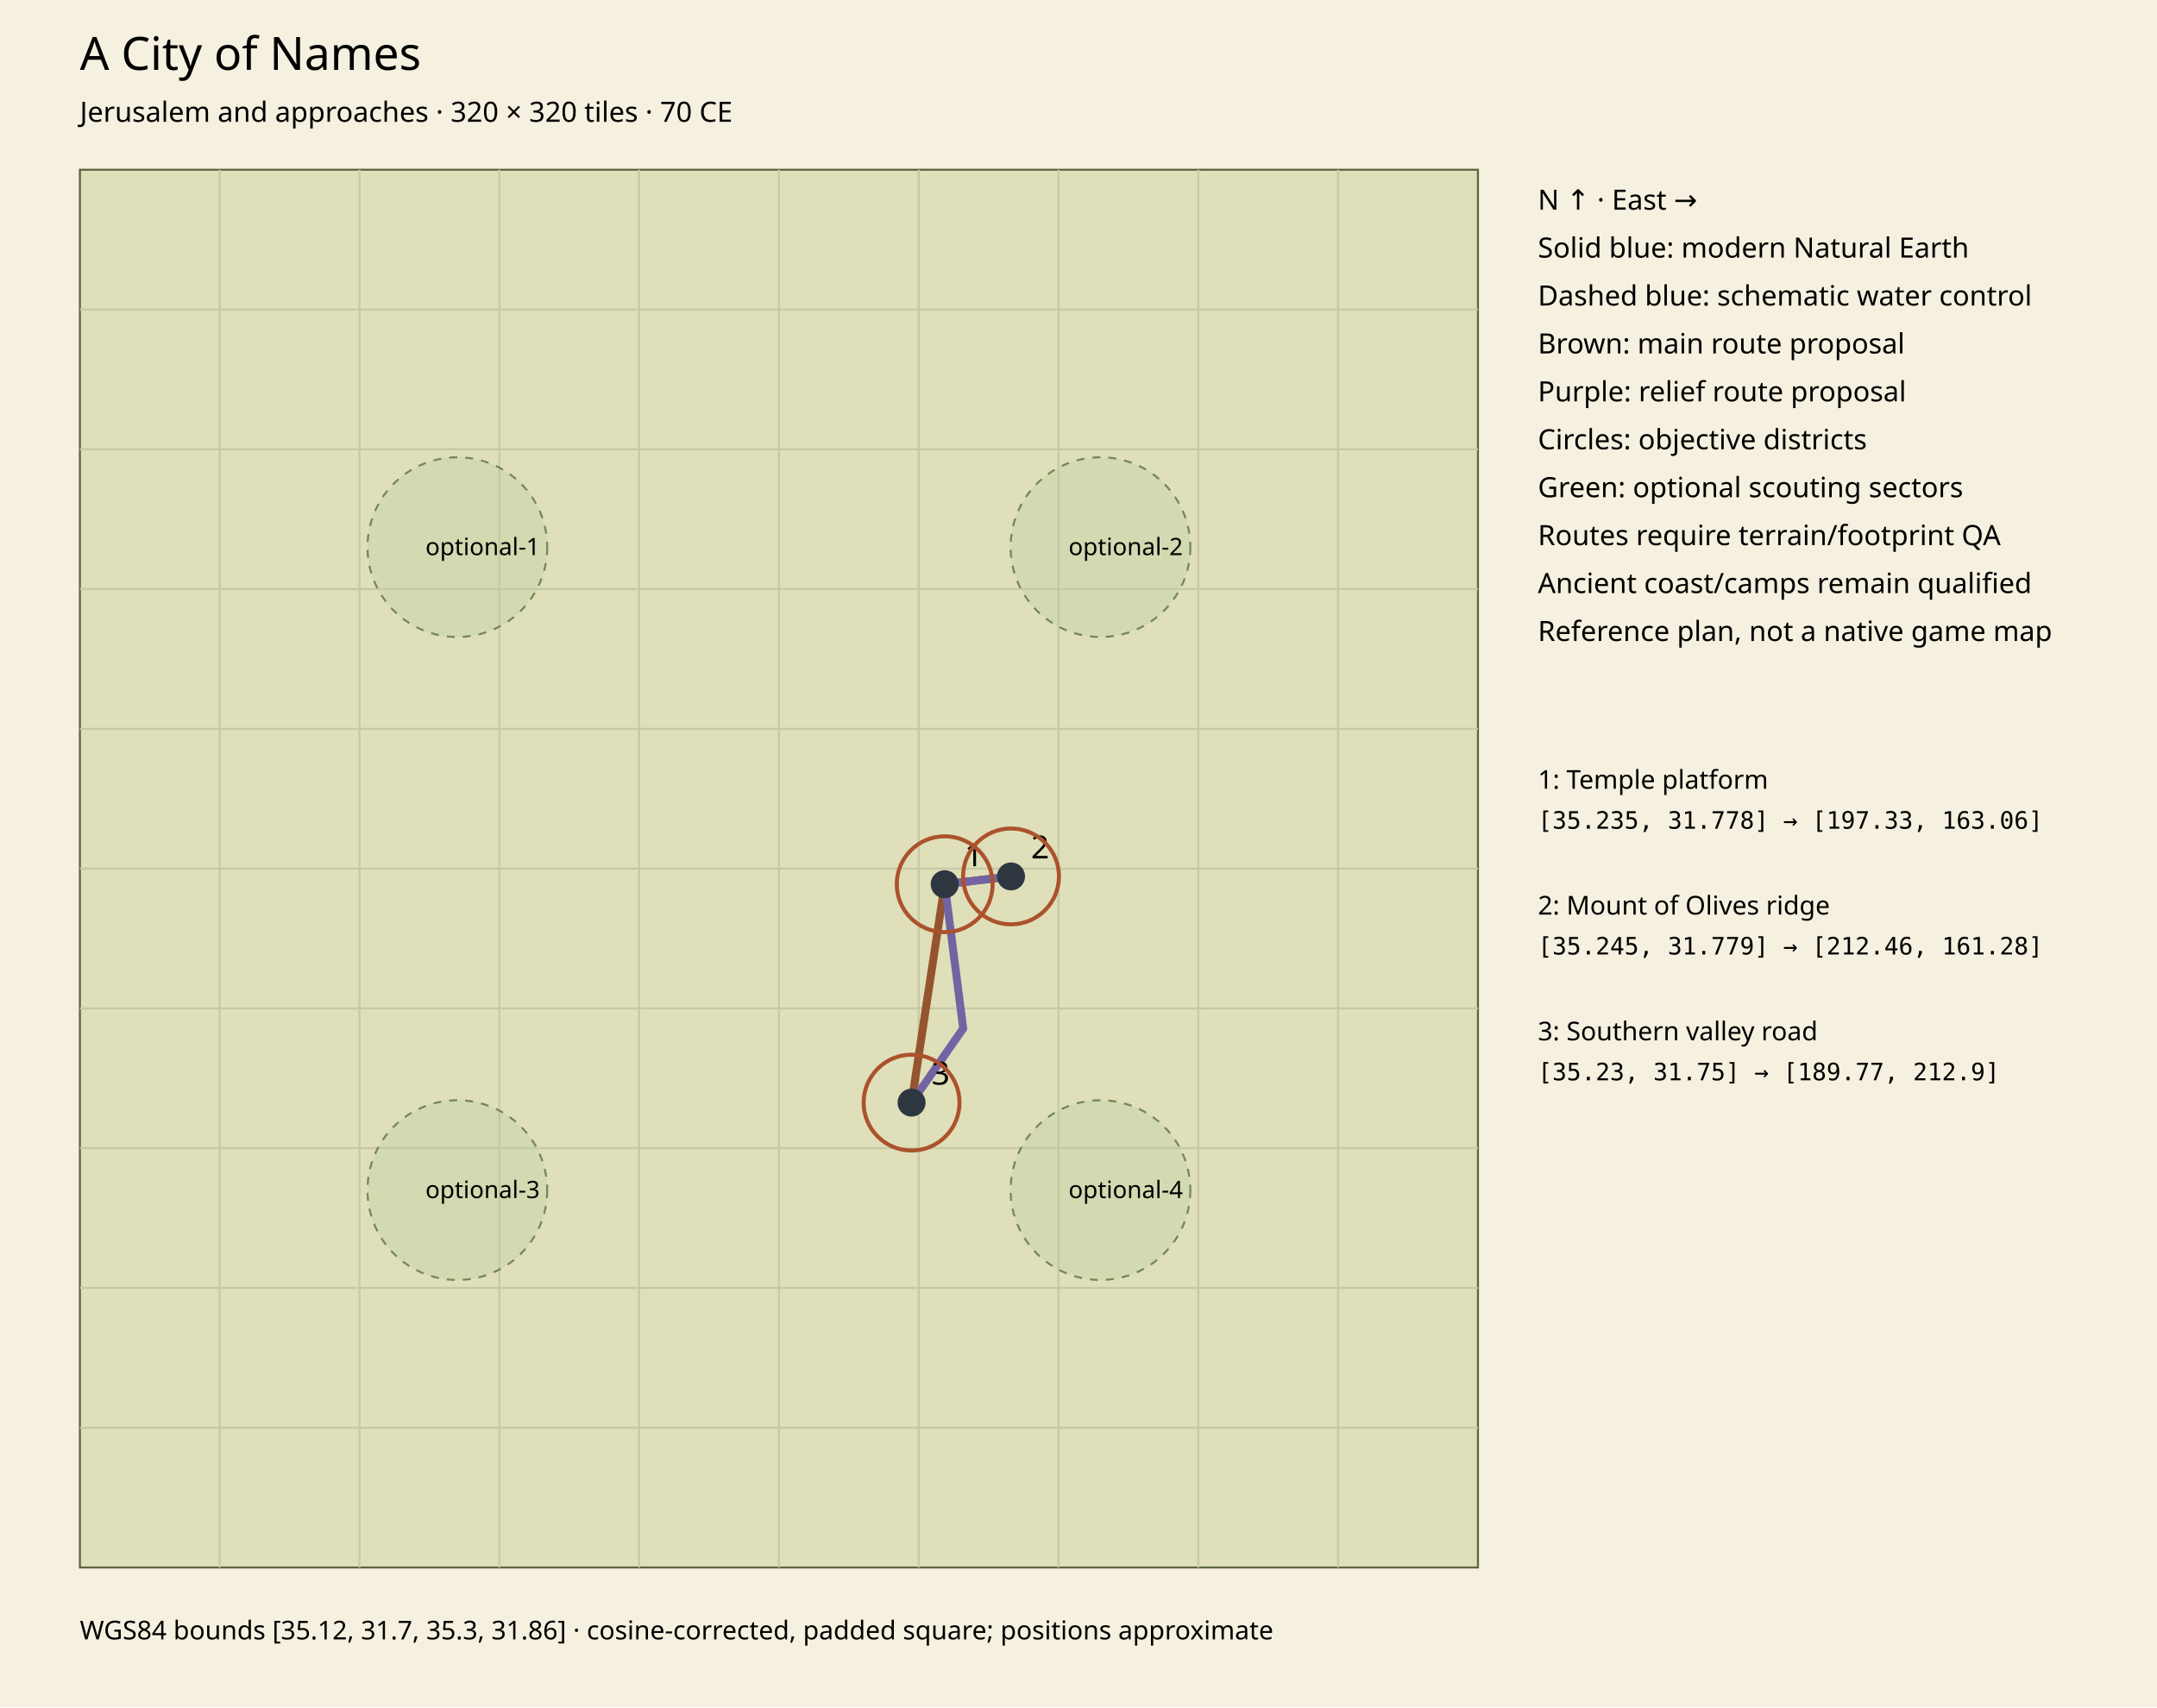
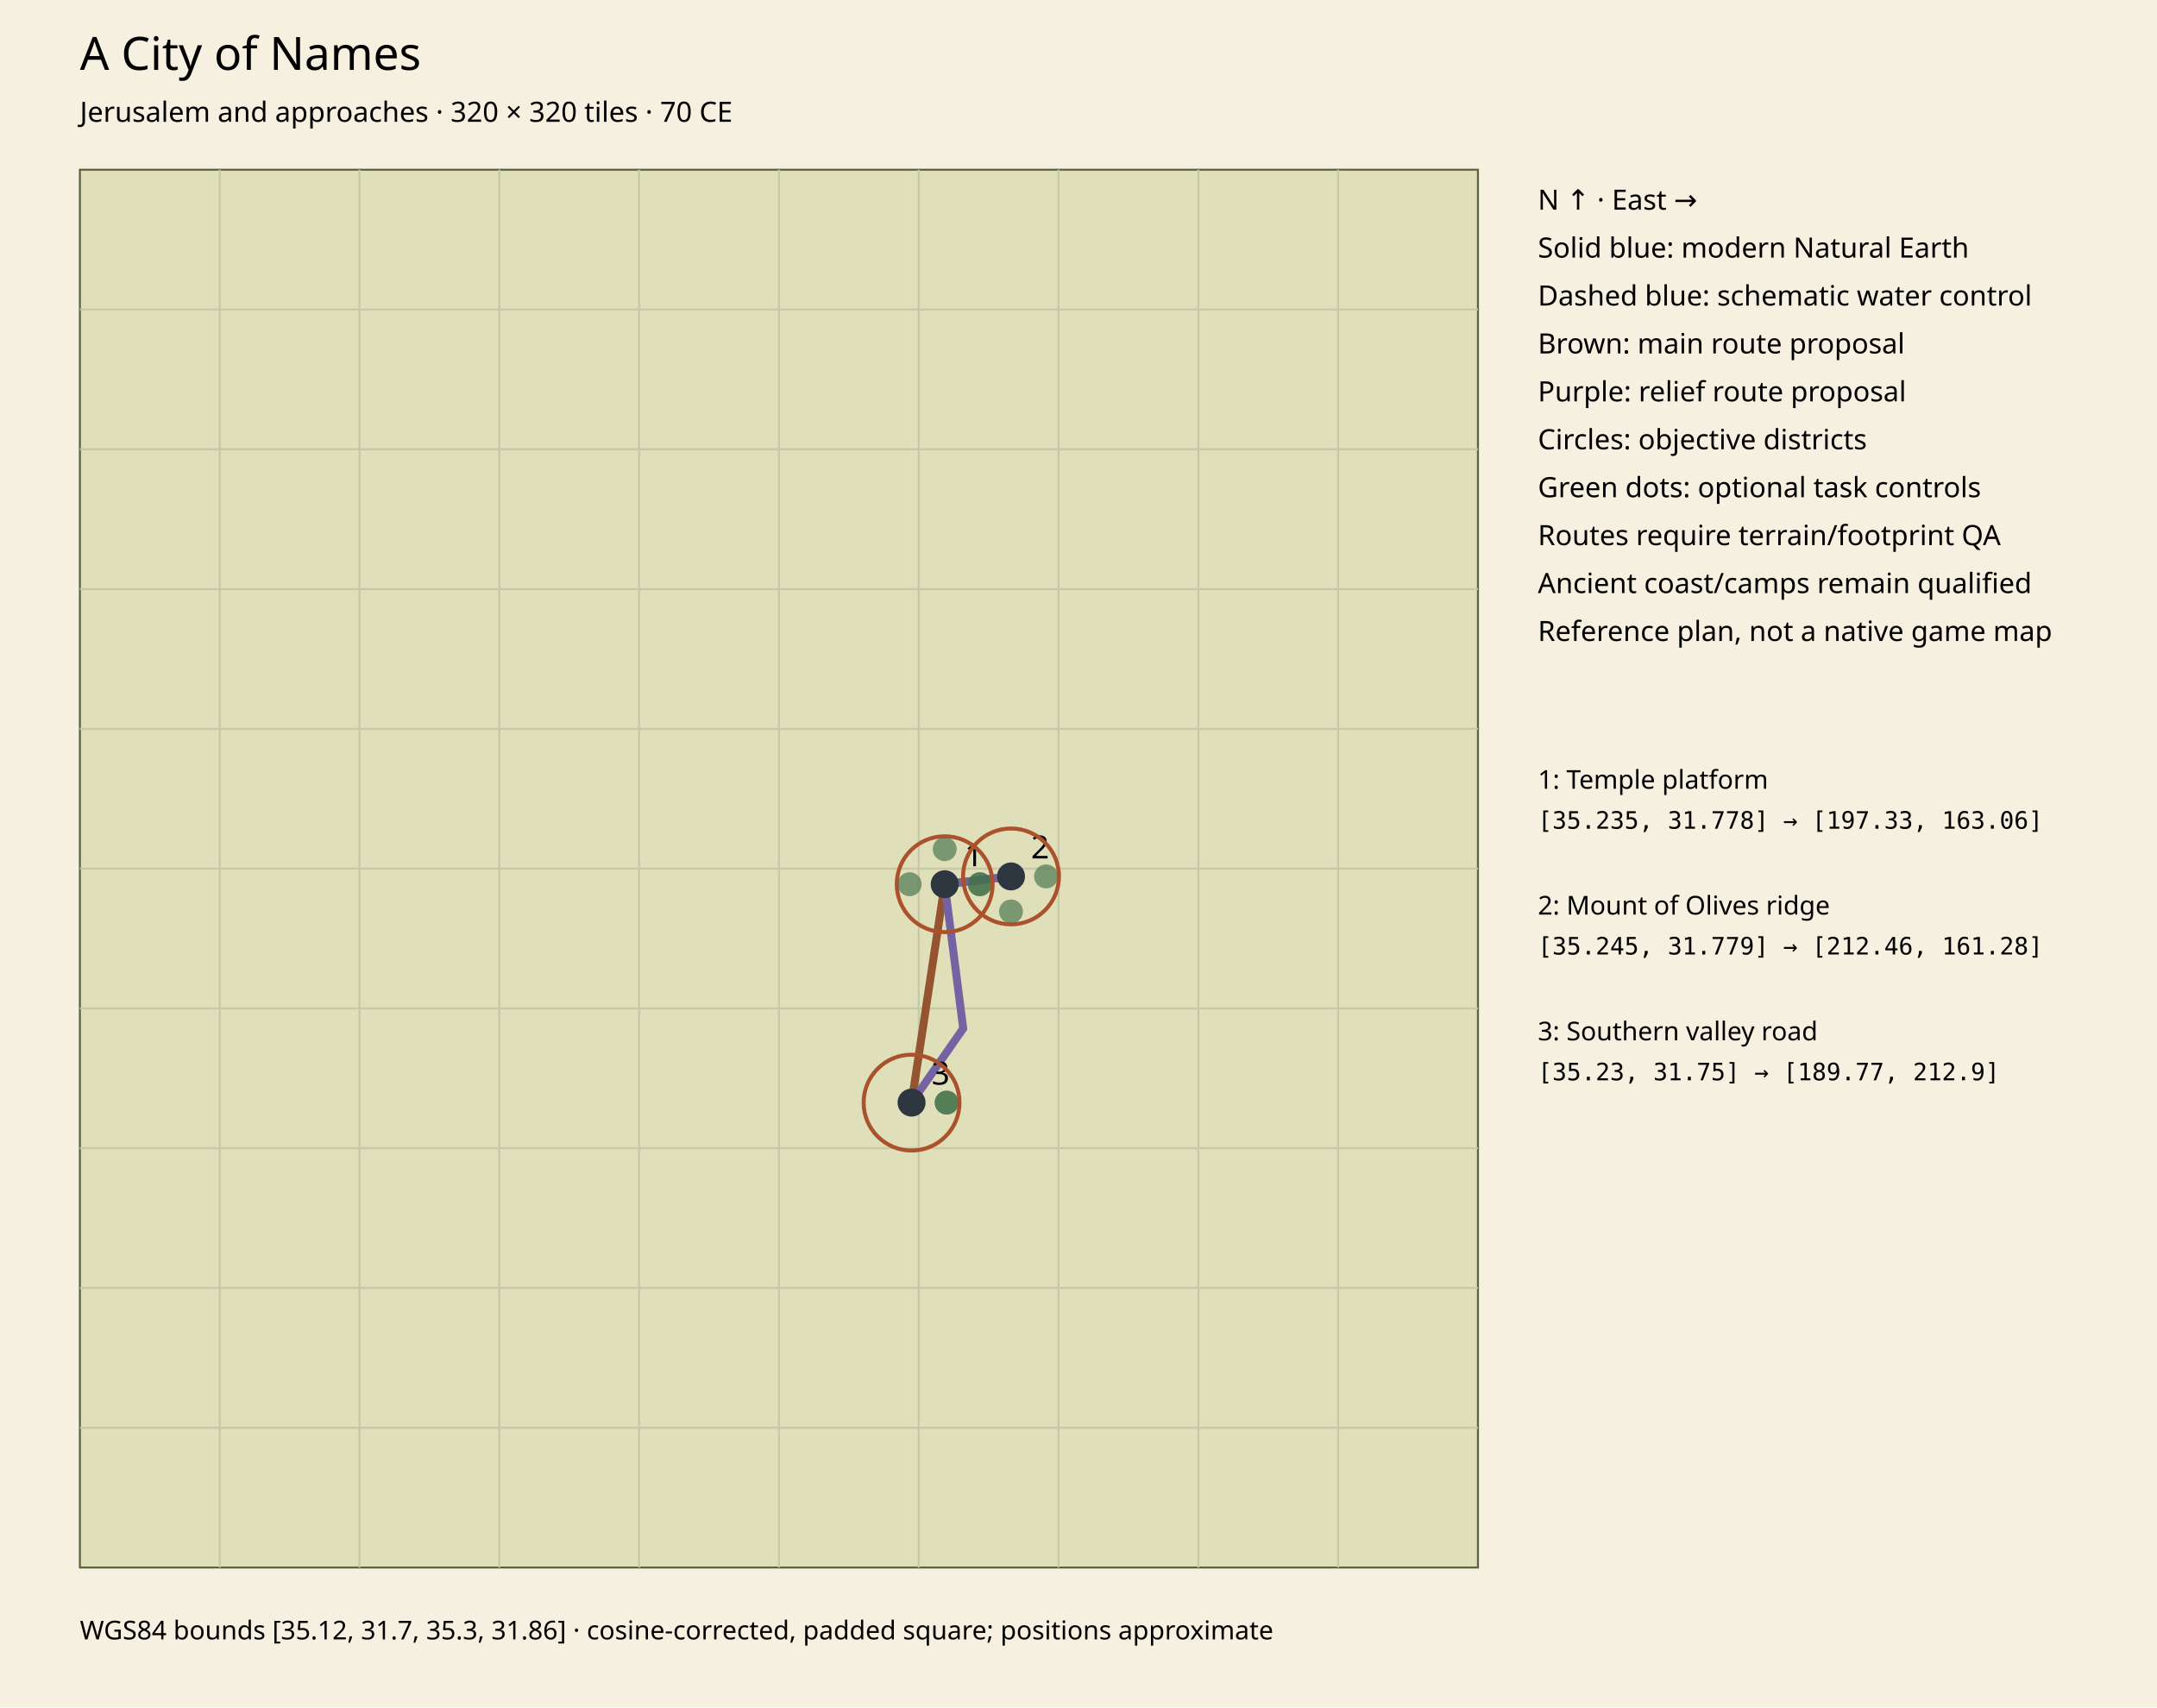
<svg xmlns="http://www.w3.org/2000/svg" viewBox="0 0 1080 855" role="img" aria-label="A City of Names: geographic design controls">
  <rect width="1080" height="855" fill="#f5f0df" />
  <text x="40" y="35" font-family="sans-serif" font-size="23">A City of Names</text>
  <text x="40" y="61" font-family="sans-serif" font-size="14">Jerusalem and approaches · 320 × 320 tiles · 70 CE</text>
  <rect x="40" y="85" width="700" height="700" fill="#dfdfba" stroke="#5c6542" />
  <path d="M 110 85 V785 M40 155 H740" stroke="#c7c8a7" fill="none" />
  <path d="M 180 85 V785 M40 225 H740" stroke="#c7c8a7" fill="none" />
  <path d="M 250 85 V785 M40 295 H740" stroke="#c7c8a7" fill="none" />
  <path d="M 320 85 V785 M40 365 H740" stroke="#c7c8a7" fill="none" />
  <path d="M 390 85 V785 M40 435 H740" stroke="#c7c8a7" fill="none" />
  <path d="M 460 85 V785 M40 505 H740" stroke="#c7c8a7" fill="none" />
  <path d="M 530 85 V785 M40 575 H740" stroke="#c7c8a7" fill="none" />
  <path d="M 600 85 V785 M40 645 H740" stroke="#c7c8a7" fill="none" />
  <path d="M 670 85 V785 M40 715 H740" stroke="#c7c8a7" fill="none" />
  <polyline points="456.42,552.18 473.01,442.81 506.21,438.91" fill="none" stroke="#94542f" stroke-width="4" />
  <polyline points="456.42,552.18 482.27,515.05 473.01,442.81 506.21,438.91" fill="none" stroke="#7463a3" stroke-width="4" />
-   <circle cx="229.00" cy="274.00" r="45" fill="#b6c997" fill-opacity=".3" stroke="#75875a" stroke-dasharray="4 4" />
-   <text x="213.00" y="278.00" font-family="sans-serif" font-size="12">optional-1</text>
-   <circle cx="551.00" cy="274.00" r="45" fill="#b6c997" fill-opacity=".3" stroke="#75875a" stroke-dasharray="4 4" />
-   <text x="535.00" y="278.00" font-family="sans-serif" font-size="12">optional-2</text>
-   <circle cx="229.00" cy="596.00" r="45" fill="#b6c997" fill-opacity=".3" stroke="#75875a" stroke-dasharray="4 4" />
-   <text x="213.00" y="600.00" font-family="sans-serif" font-size="12">optional-3</text>
-   <circle cx="551.00" cy="596.00" r="45" fill="#b6c997" fill-opacity=".3" stroke="#75875a" stroke-dasharray="4 4" />
-   <text x="535.00" y="600.00" font-family="sans-serif" font-size="12">optional-4</text>
+   <circle cx="473.98" cy="552.18" r="6" fill="#43714b" fill-opacity=".65" />
+   <circle cx="473.98" cy="552.18" r="6" fill="#43714b" fill-opacity=".65" />
+   <circle cx="455.46" cy="442.81" r="6" fill="#43714b" fill-opacity=".65" />
+   <circle cx="490.57" cy="442.81" r="6" fill="#43714b" fill-opacity=".65" />
+   <circle cx="523.77" cy="438.91" r="6" fill="#43714b" fill-opacity=".65" />
+   <circle cx="473.01" cy="425.26" r="6" fill="#43714b" fill-opacity=".65" />
+   <circle cx="506.21" cy="456.46" r="6" fill="#43714b" fill-opacity=".65" />
+   <circle cx="490.57" cy="442.81" r="6" fill="#43714b" fill-opacity=".65" />
  <circle cx="473.01" cy="442.81" r="7" fill="#2e3740" />
  <text x="483.01" y="433.81" font-family="sans-serif" font-size="16">1</text>
  <circle cx="506.21" cy="438.91" r="7" fill="#2e3740" />
  <text x="516.21" y="429.91" font-family="sans-serif" font-size="16">2</text>
  <circle cx="456.42" cy="552.18" r="7" fill="#2e3740" />
  <text x="466.42" y="543.18" font-family="sans-serif" font-size="16">3</text>
  <circle cx="456.42" cy="552.18" r="24" fill="none" stroke="#ab522c" stroke-width="2" />
  <circle cx="473.01" cy="442.81" r="24" fill="none" stroke="#ab522c" stroke-width="2" />
  <circle cx="506.21" cy="438.91" r="24" fill="none" stroke="#ab522c" stroke-width="2" />
  <text x="770" y="105" font-family="sans-serif" font-size="14">N ↑ · East →</text>
  <text x="770" y="129" font-family="sans-serif" font-size="14">Solid blue: modern Natural Earth</text>
  <text x="770" y="153" font-family="sans-serif" font-size="14">Dashed blue: schematic water control</text>
  <text x="770" y="177" font-family="sans-serif" font-size="14">Brown: main route proposal</text>
  <text x="770" y="201" font-family="sans-serif" font-size="14">Purple: relief route proposal</text>
  <text x="770" y="225" font-family="sans-serif" font-size="14">Circles: objective districts</text>
-   <text x="770" y="249" font-family="sans-serif" font-size="14">Green: optional scouting sectors</text>
+   <text x="770" y="249" font-family="sans-serif" font-size="14">Green dots: optional task controls</text>
  <text x="770" y="273" font-family="sans-serif" font-size="14">Routes require terrain/footprint QA</text>
  <text x="770" y="297" font-family="sans-serif" font-size="14">Ancient coast/camps remain qualified</text>
  <text x="770" y="321" font-family="sans-serif" font-size="14">Reference plan, not a native game map</text>
  <text x="770" y="395" font-family="sans-serif" font-size="13">1: Temple platform</text>
  <text x="770" y="415" font-family="monospace" font-size="12">[35.235, 31.778] → [197.33, 163.06]</text>
  <text x="770" y="458" font-family="sans-serif" font-size="13">2: Mount of Olives ridge</text>
  <text x="770" y="478" font-family="monospace" font-size="12">[35.245, 31.779] → [212.46, 161.28]</text>
  <text x="770" y="521" font-family="sans-serif" font-size="13">3: Southern valley road</text>
  <text x="770" y="541" font-family="monospace" font-size="12">[35.23, 31.75] → [189.77, 212.9]</text>
  <text x="40" y="821" font-family="sans-serif" font-size="13">WGS84 bounds [35.12, 31.7, 35.3, 31.86] · cosine-corrected, padded square; positions approximate</text>
</svg>
